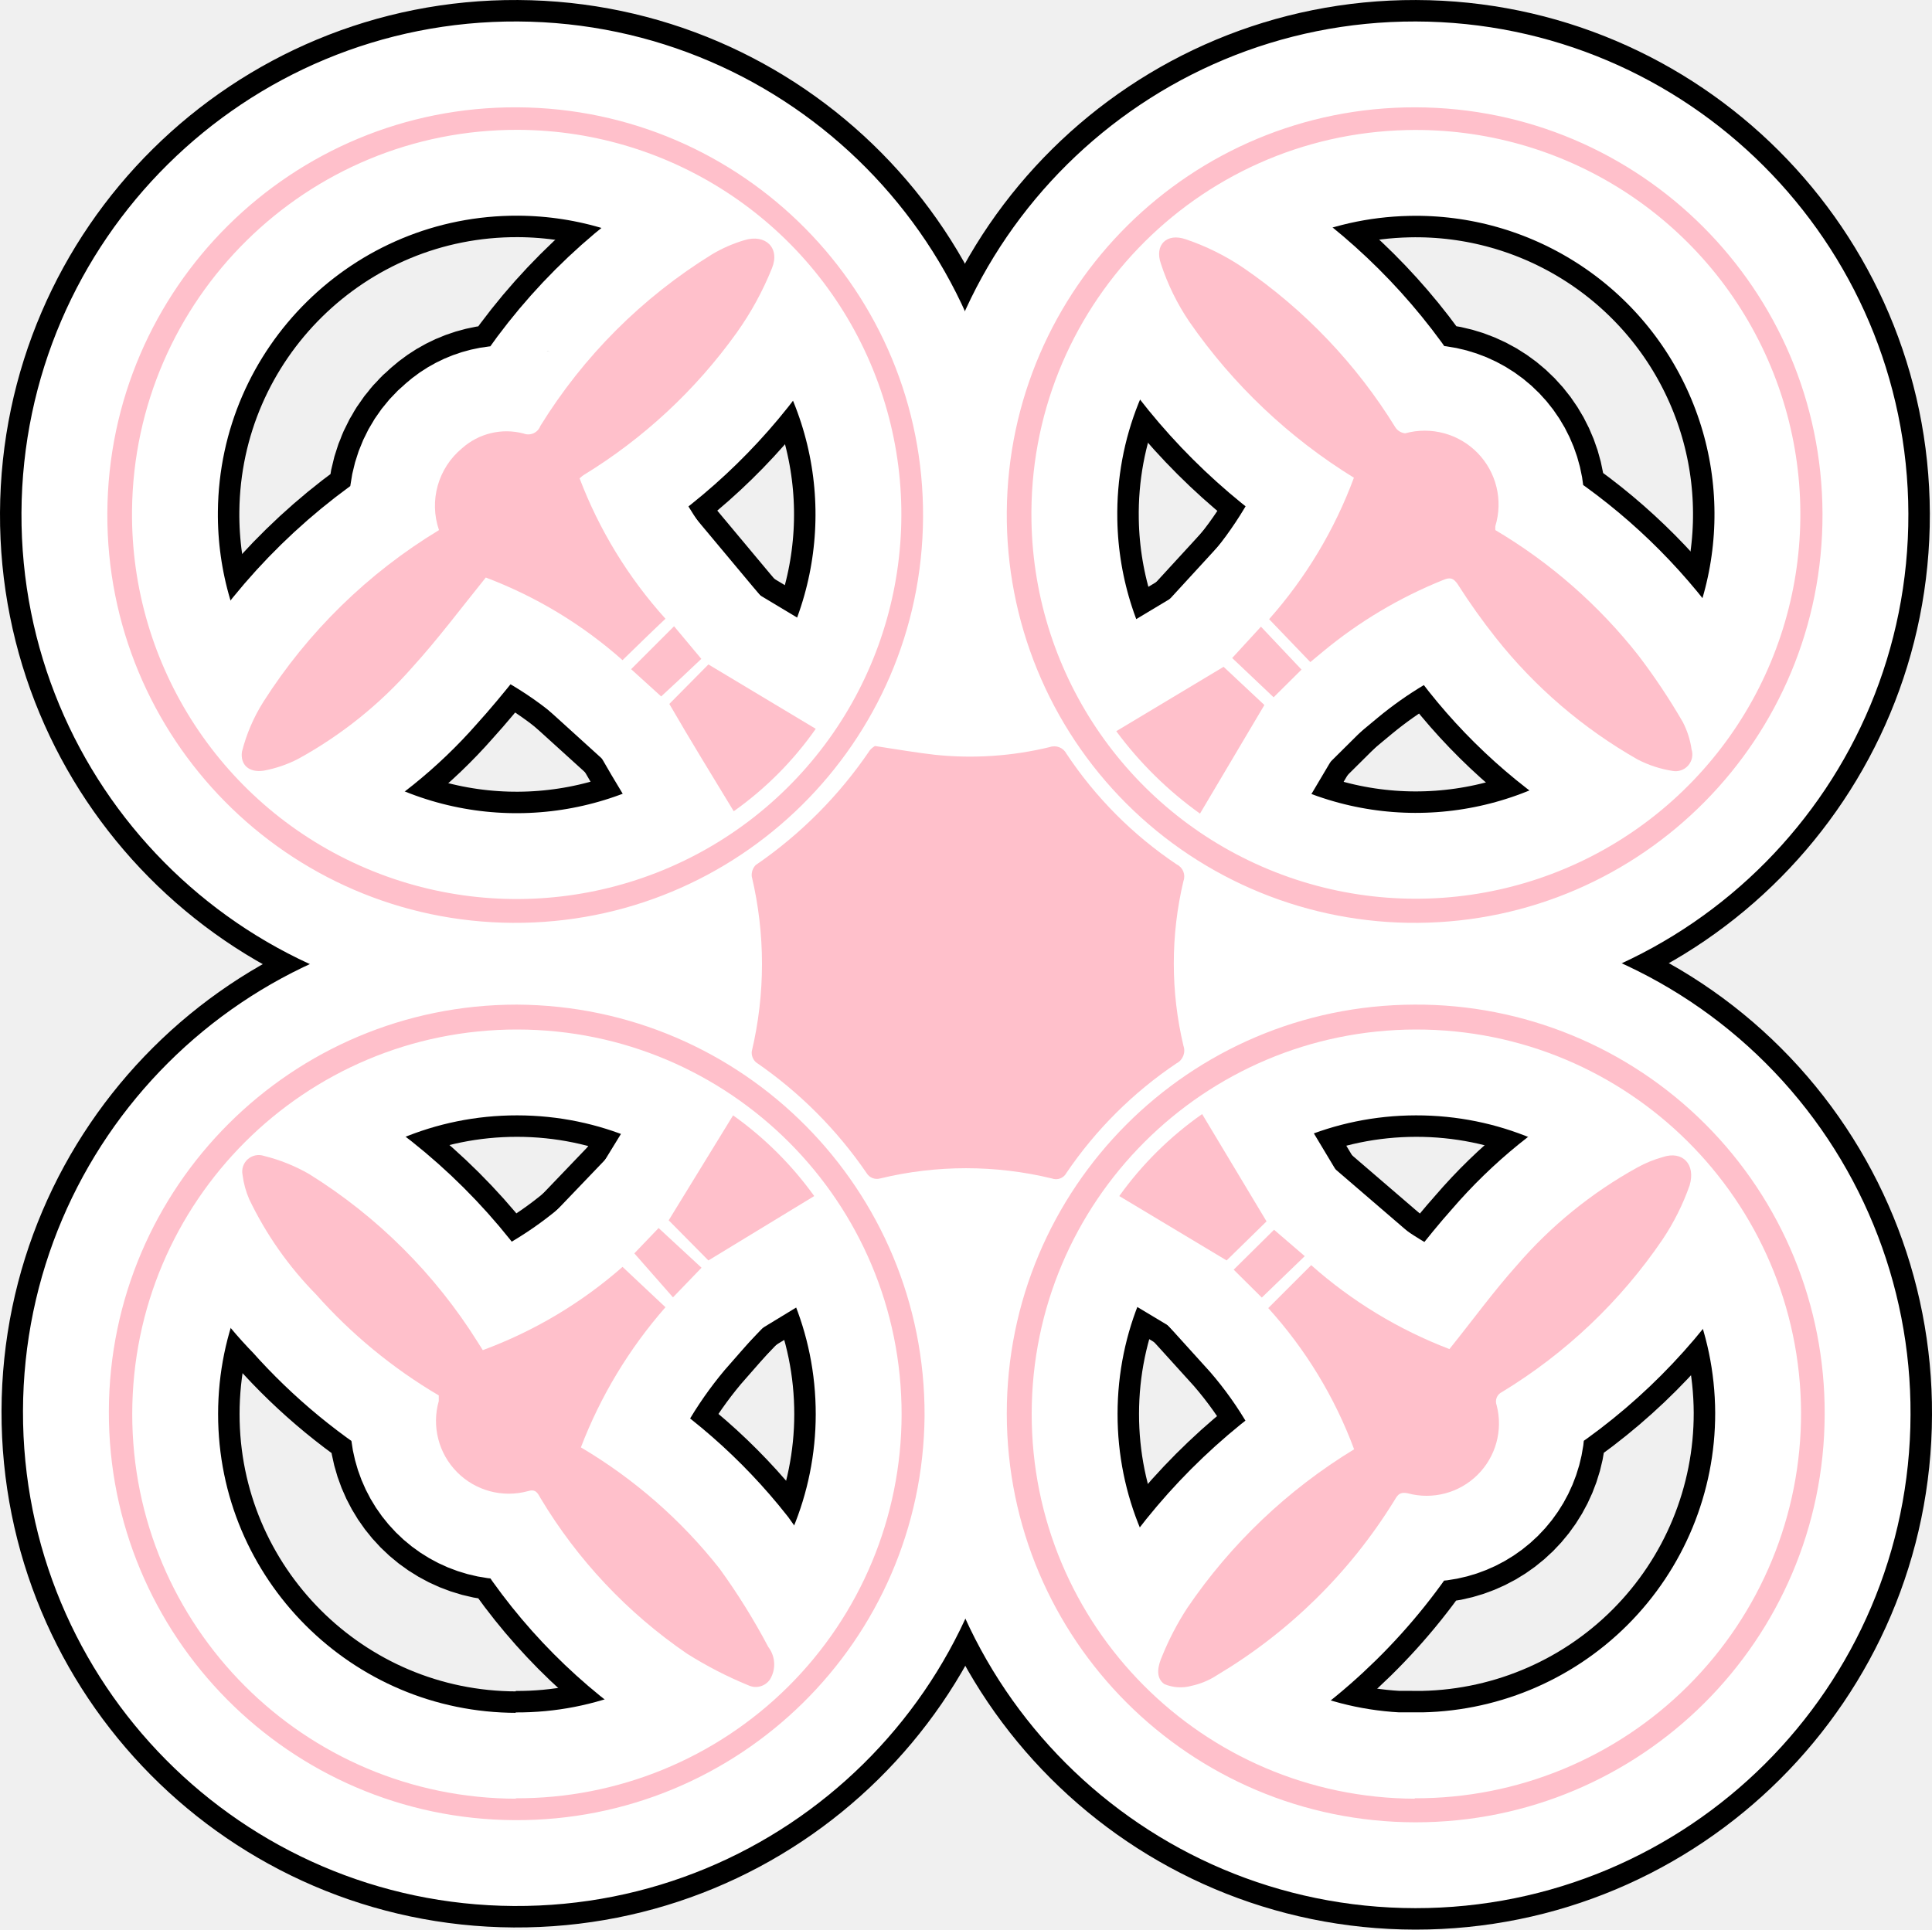
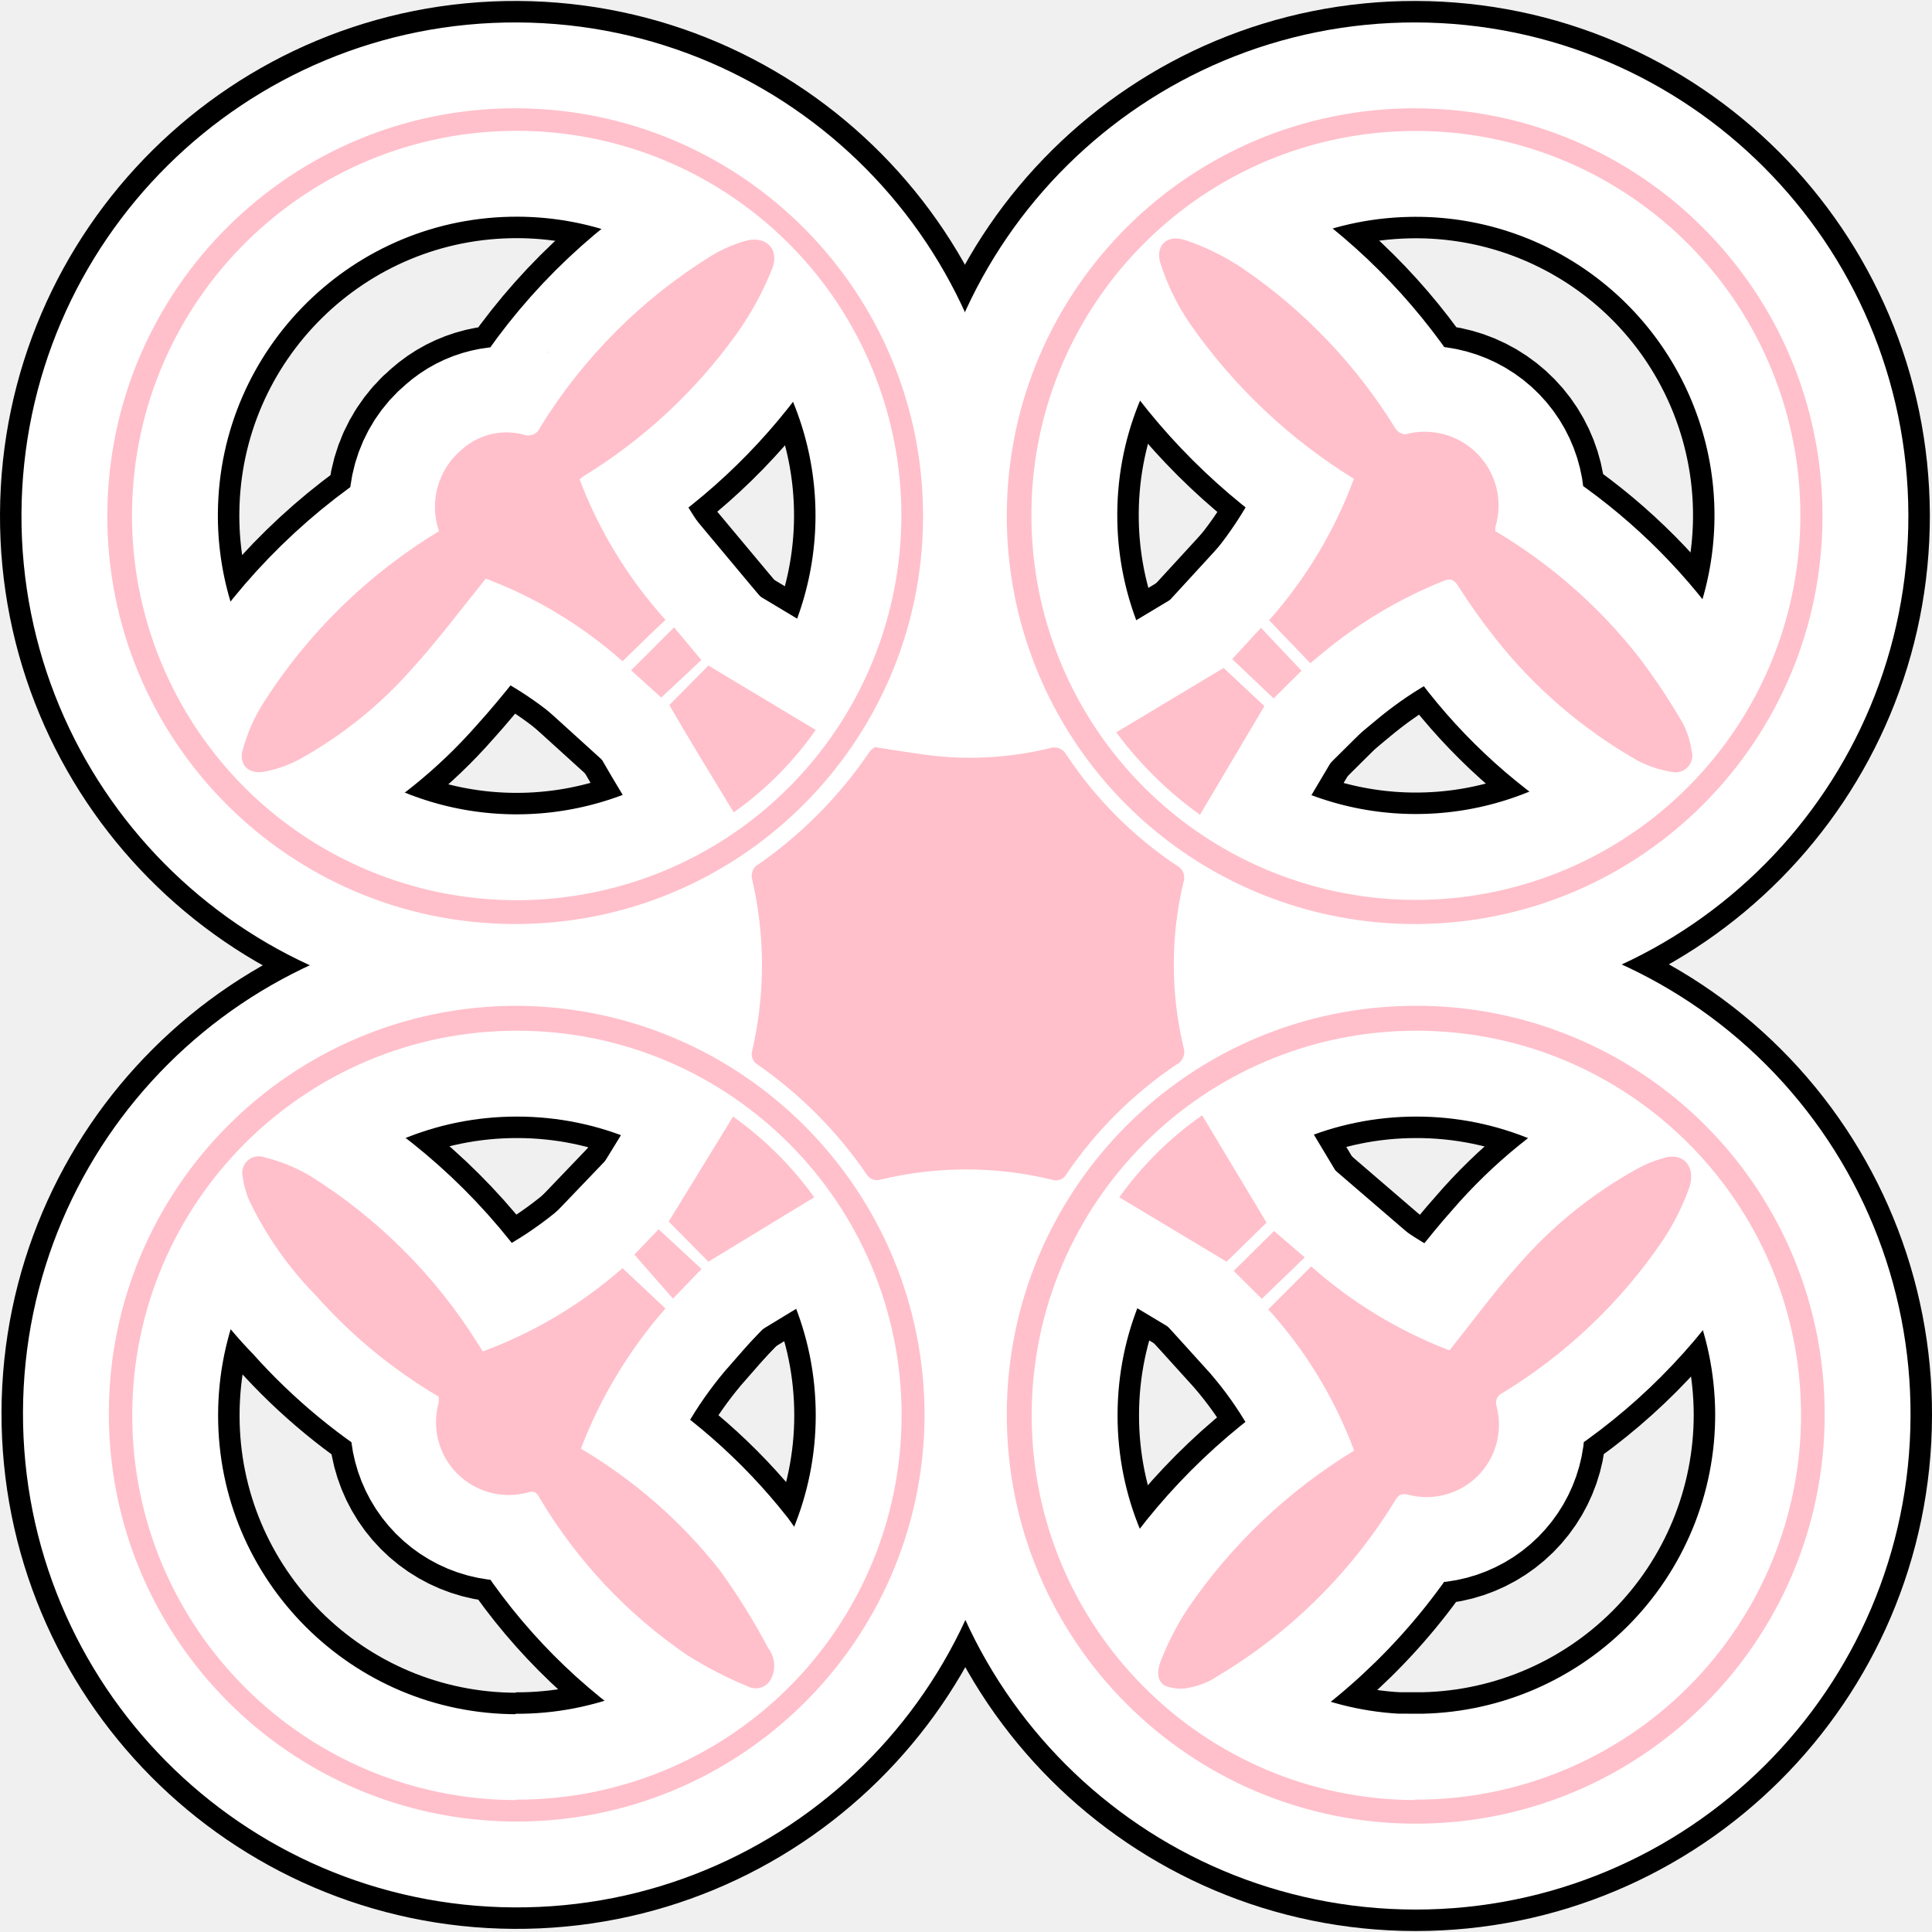
- <svg xmlns="http://www.w3.org/2000/svg" id="icon" viewBox="0 0 90 89.911" version="1.1" width="90" height="89.911">
+ <svg xmlns="http://www.w3.org/2000/svg" id="icon" viewBox="0 0 90 89.911" version="1.1" width="91" height="91">
  <defs id="defs51" />
  <path stroke="#000000" stroke-width="10" d="m 49.68,54.65 a 19,19 0 0 1 5.12,-5.1 0.67,0.67 0 0 0 0.33,-0.82 16.61,16.61 0 0 1 0,-7.68 0.62,0.62 0 0 0 -0.31,-0.77 18.57,18.57 0 0 1 -5.14,-5.16 0.64,0.64 0 0 0 -0.78,-0.31 15.73,15.73 0 0 1 -5.34,0.36 c -0.88,-0.1 -1.75,-0.25 -2.8,-0.41 a 0.89,0.89 0 0 0 -0.24,0.2 20.24,20.24 0 0 1 -5.32,5.35 0.67,0.67 0 0 0 -0.18,0.53 17.67,17.67 0 0 1 0,8.15 0.6,0.6 0 0 0 0.2,0.51 19.9,19.9 0 0 1 5.15,5.16 0.56,0.56 0 0 0 0.63,0.25 17,17 0 0 1 8,0 0.55,0.55 0 0 0 0.68,-0.26 z" id="path1" />
  <path stroke="#000000" stroke-width="10" d="m 23.88,43 a 19,19 0 1 0 -18.88,-19.09 19,19 0 0 0 18.88,19.09 z m 0.27,-36.95 A 17.92,17.92 0 1 1 6.15,23.79 17.92,17.92 0 0 1 24.15,6.05 Z" id="path2" />
  <path stroke="#000000" stroke-width="10" d="m 24.07,46.81 a 19,19 0 1 0 19,19.17 19.09,19.09 0 0 0 -19,-19.17 z m 0,37 a 17.92,17.92 0 1 1 17.93,-17.9 17.9,17.9 0 0 1 -18,17.88 z" id="path3" />
  <path stroke="#000000" stroke-width="10" d="m 66.06,43 a 19,19 0 1 0 -19.16,-19.15 19,19 0 0 0 19.16,19.15 z m -0.5,-36.94 a 17.91,17.91 0 1 1 -17.51,18.23 17.9,17.9 0 0 1 17.51,-18.23 z" id="path4" />
  <path stroke="#000000" stroke-width="10" d="m 65.9,46.81 a 19.05,19.05 0 1 0 19.1,19.1 19,19 0 0 0 -19.1,-19.1 z m 0,37 a 17.92,17.92 0 1 1 18,-18 17.93,17.93 0 0 1 -17.99,17.98 z" id="path5" />
  <path stroke="#000000" stroke-width="10" d="m 12.28,35.91 a 5.79,5.79 0 0 0 1.61,-0.55 19.66,19.66 0 0 0 5.32,-4.27 c 1.19,-1.31 2.25,-2.73 3.42,-4.18 a 20.52,20.52 0 0 1 6.37,3.85 c 0.69,-0.67 1.33,-1.3 2,-1.93 a 20.8,20.8 0 0 1 -4,-6.54 1.37,1.37 0 0 1 0.18,-0.15 24.46,24.46 0 0 0 7.14,-6.64 14.46,14.46 0 0 0 1.64,-3 c 0.39,-0.95 -0.3,-1.61 -1.28,-1.31 a 6.59,6.59 0 0 0 -1.51,0.66 24.56,24.56 0 0 0 -8,8 0.6,0.6 0 0 1 -0.78,0.35 3.11,3.11 0 0 0 -2.87,0.69 3.48,3.48 0 0 0 -1.07,3.81 25.1,25.1 0 0 0 -8.18,8 8.05,8.05 0 0 0 -1,2.33 c -0.08,0.61 0.33,0.98 1.01,0.88 z" id="path6" />
  <path stroke="#000000" stroke-width="10" d="m 31.18,32.8 c 1,1.73 2,3.35 3,5 a 15.87,15.87 0 0 0 3.82,-3.84 l -5,-3 z" id="path7" />
  <path stroke="#000000" stroke-width="10" d="m 31.4,29.18 -2,2 1.4,1.27 c 0.61,-0.56 1.27,-1.18 1.87,-1.75 z" id="path8" />
  <path stroke="#000000" stroke-width="10" d="m 33.52,73.09 a 23.4,23.4 0 0 0 -6.46,-5.65 21.63,21.63 0 0 1 3.94,-6.53 l -2,-1.88 a 20.75,20.75 0 0 1 -6.51,3.88 l -0.24,-0.38 a 24.6,24.6 0 0 0 -7.84,-7.82 8.11,8.11 0 0 0 -2.11,-0.85 0.77,0.77 0 0 0 -1,0.89 4.13,4.13 0 0 0 0.31,1.13 16.49,16.49 0 0 0 3.11,4.43 23.81,23.81 0 0 0 5.72,4.71 c 0,0.11 0,0.18 0,0.26 a 3.39,3.39 0 0 0 4.15,4.2 c 0.35,-0.11 0.45,0.07 0.58,0.31 a 23.26,23.26 0 0 0 6.83,7.26 18.52,18.52 0 0 0 2.87,1.48 0.8,0.8 0 0 0 1,-0.28 1.34,1.34 0 0 0 -0.08,-1.51 30.33,30.33 0 0 0 -2.27,-3.65 z" id="path9" />
  <path stroke="#000000" stroke-width="10" d="m 34.15,51.97 -3,4.89 1.85,1.87 4.93,-3 a 16.27,16.27 0 0 0 -3.78,-3.76 z" id="path10" />
  <path stroke="#000000" stroke-width="10" d="m 32.68,59.07 -2,-1.85 -1.13,1.18 1.8,2.05 z" id="path11" />
  <path stroke="#000000" stroke-width="10" d="m 55.41,15 a 25.78,25.78 0 0 0 7.66,7.26 20.85,20.85 0 0 1 -3.95,6.59 l 1.92,2 0.59,-0.49 a 21.1,21.1 0 0 1 5.61,-3.34 c 0.33,-0.14 0.48,-0.07 0.67,0.21 a 29.7,29.7 0 0 0 1.78,2.5 22.83,22.83 0 0 0 6.6,5.66 5.32,5.32 0 0 0 1.62,0.53 0.78,0.78 0 0 0 0.89,-1 4,4 0 0 0 -0.41,-1.28 29.63,29.63 0 0 0 -2.06,-3.09 24.1,24.1 0 0 0 -6.67,-5.85 1.08,1.08 0 0 1 0,-0.19 3.44,3.44 0 0 0 -4.2,-4.32 0.62,0.62 0 0 1 -0.46,-0.28 24.73,24.73 0 0 0 -7.08,-7.43 11.17,11.17 0 0 0 -2.68,-1.33 c -0.89,-0.31 -1.47,0.26 -1.16,1.14 a 10.78,10.78 0 0 0 1.33,2.71 z" id="path12" />
  <path stroke="#000000" stroke-width="10" d="m 55.9,37.91 3,-5.06 -1.9,-1.78 -5,3 a 17.53,17.53 0 0 0 3.9,3.84 z" id="path13" />
  <path stroke="#000000" stroke-width="10" d="m 57.4,30.66 1.93,1.83 1.3,-1.29 -1.89,-2 z" id="path14" />
  <path stroke="#000000" stroke-width="10" d="m 77.47,53.91 a 5.5,5.5 0 0 0 -1.2,0.49 20.44,20.44 0 0 0 -5.61,4.56 c -1.1,1.23 -2.07,2.57 -3.14,3.9 a 21,21 0 0 1 -6.44,-3.91 l -2,2 a 20.34,20.34 0 0 1 4,6.58 25.28,25.28 0 0 0 -7.77,7.39 13.24,13.24 0 0 0 -1.17,2.24 c -0.19,0.43 -0.34,1 0.1,1.31 a 1.94,1.94 0 0 0 1.27,0.08 3.55,3.55 0 0 0 1.19,-0.5 24.34,24.34 0 0 0 8.22,-8.08 c 0.16,-0.25 0.23,-0.48 0.66,-0.39 a 3.37,3.37 0 0 0 4.14,-4.1 0.49,0.49 0 0 1 0.25,-0.62 24.29,24.29 0 0 0 7.48,-7.11 11.21,11.21 0 0 0 1.26,-2.52 c 0.29,-0.98 -0.33,-1.62 -1.24,-1.32 z" id="path15" />
  <path stroke="#000000" stroke-width="10" d="m 59,56.91 -3,-5 a 16.1,16.1 0 0 0 -3.86,3.82 l 5,3 z" id="path16" />
  <path stroke="#000000" stroke-width="10" d="m 58.78,60.46 2,-1.93 -1.43,-1.23 -1.88,1.86 z" id="path17" />
  <path stroke="#ffffff" stroke-width="8" d="m 49.68,54.65 a 19,19 0 0 1 5.12,-5.1 0.67,0.67 0 0 0 0.33,-0.82 16.61,16.61 0 0 1 0,-7.68 0.62,0.62 0 0 0 -0.31,-0.77 18.57,18.57 0 0 1 -5.14,-5.16 0.64,0.64 0 0 0 -0.78,-0.31 15.73,15.73 0 0 1 -5.34,0.36 c -0.88,-0.1 -1.75,-0.25 -2.8,-0.41 a 0.89,0.89 0 0 0 -0.24,0.2 20.24,20.24 0 0 1 -5.32,5.35 0.67,0.67 0 0 0 -0.18,0.53 17.67,17.67 0 0 1 0,8.15 0.6,0.6 0 0 0 0.2,0.51 19.9,19.9 0 0 1 5.15,5.16 0.56,0.56 0 0 0 0.63,0.25 17,17 0 0 1 8,0 0.55,0.55 0 0 0 0.68,-0.26 z" id="path18" />
  <path stroke="#ffffff" stroke-width="8" d="m 23.88,43 a 19,19 0 1 0 -18.88,-19.09 19,19 0 0 0 18.88,19.09 z m 0.27,-36.95 A 17.92,17.92 0 1 1 6.15,23.79 17.92,17.92 0 0 1 24.15,6.05 Z" id="path19" />
  <path stroke="#ffffff" stroke-width="8" d="m 24.07,46.81 a 19,19 0 1 0 19,19.17 19.09,19.09 0 0 0 -19,-19.17 z m 0,37 a 17.92,17.92 0 1 1 17.93,-17.9 17.9,17.9 0 0 1 -18,17.88 z" id="path20" />
  <path stroke="#ffffff" stroke-width="8" d="m 66.06,43 a 19,19 0 1 0 -19.16,-19.15 19,19 0 0 0 19.16,19.15 z m -0.5,-36.94 a 17.91,17.91 0 1 1 -17.51,18.23 17.9,17.9 0 0 1 17.51,-18.23 z" id="path21" />
  <path stroke="#ffffff" stroke-width="8" d="m 65.9,46.81 a 19.05,19.05 0 1 0 19.1,19.1 19,19 0 0 0 -19.1,-19.1 z m 0,37 a 17.92,17.92 0 1 1 18,-18 17.93,17.93 0 0 1 -17.99,17.98 z" id="path22" />
  <path stroke="#ffffff" stroke-width="8" d="m 12.28,35.91 a 5.79,5.79 0 0 0 1.61,-0.55 19.66,19.66 0 0 0 5.32,-4.27 c 1.19,-1.31 2.25,-2.73 3.42,-4.18 a 20.52,20.52 0 0 1 6.37,3.85 c 0.69,-0.67 1.33,-1.3 2,-1.93 a 20.8,20.8 0 0 1 -4,-6.54 1.37,1.37 0 0 1 0.18,-0.15 24.46,24.46 0 0 0 7.14,-6.64 14.46,14.46 0 0 0 1.64,-3 c 0.39,-0.95 -0.3,-1.61 -1.28,-1.31 a 6.59,6.59 0 0 0 -1.51,0.66 24.56,24.56 0 0 0 -8,8 0.6,0.6 0 0 1 -0.78,0.35 3.11,3.11 0 0 0 -2.87,0.69 3.48,3.48 0 0 0 -1.07,3.81 25.1,25.1 0 0 0 -8.18,8 8.05,8.05 0 0 0 -1,2.33 c -0.08,0.61 0.33,0.98 1.01,0.88 z" id="path23" />
  <path stroke="#ffffff" stroke-width="8" d="m 31.18,32.8 c 1,1.73 2,3.35 3,5 a 15.87,15.87 0 0 0 3.82,-3.84 l -5,-3 z" id="path24" />
  <path stroke="#ffffff" stroke-width="8" d="m 31.4,29.18 -2,2 1.4,1.27 c 0.61,-0.56 1.27,-1.18 1.87,-1.75 z" id="path25" />
  <path stroke="#ffffff" stroke-width="8" d="m 33.52,73.09 a 23.4,23.4 0 0 0 -6.46,-5.65 21.63,21.63 0 0 1 3.94,-6.53 l -2,-1.88 a 20.75,20.75 0 0 1 -6.51,3.88 l -0.24,-0.38 a 24.6,24.6 0 0 0 -7.84,-7.82 8.11,8.11 0 0 0 -2.11,-0.85 0.77,0.77 0 0 0 -1,0.89 4.13,4.13 0 0 0 0.31,1.13 16.49,16.49 0 0 0 3.11,4.43 23.81,23.81 0 0 0 5.72,4.71 c 0,0.11 0,0.18 0,0.26 a 3.39,3.39 0 0 0 4.15,4.2 c 0.35,-0.11 0.45,0.07 0.58,0.31 a 23.26,23.26 0 0 0 6.83,7.26 18.52,18.52 0 0 0 2.87,1.48 0.8,0.8 0 0 0 1,-0.28 1.34,1.34 0 0 0 -0.08,-1.51 30.33,30.33 0 0 0 -2.27,-3.65 z" id="path26" />
  <path stroke="#ffffff" stroke-width="8" d="m 34.15,51.97 -3,4.89 1.85,1.87 4.93,-3 a 16.27,16.27 0 0 0 -3.78,-3.76 z" id="path27" />
  <path stroke="#ffffff" stroke-width="8" d="m 32.68,59.07 -2,-1.85 -1.13,1.18 1.8,2.05 z" id="path28" />
  <path stroke="#ffffff" stroke-width="8" d="m 55.41,15 a 25.78,25.78 0 0 0 7.66,7.26 20.85,20.85 0 0 1 -3.95,6.59 l 1.92,2 0.59,-0.49 a 21.1,21.1 0 0 1 5.61,-3.34 c 0.33,-0.14 0.48,-0.07 0.67,0.21 a 29.7,29.7 0 0 0 1.78,2.5 22.83,22.83 0 0 0 6.6,5.66 5.32,5.32 0 0 0 1.62,0.53 0.78,0.78 0 0 0 0.89,-1 4,4 0 0 0 -0.41,-1.28 29.63,29.63 0 0 0 -2.06,-3.09 24.1,24.1 0 0 0 -6.67,-5.85 1.08,1.08 0 0 1 0,-0.19 3.44,3.44 0 0 0 -4.2,-4.32 0.62,0.62 0 0 1 -0.46,-0.28 24.73,24.73 0 0 0 -7.08,-7.43 11.17,11.17 0 0 0 -2.68,-1.33 c -0.89,-0.31 -1.47,0.26 -1.16,1.14 a 10.78,10.78 0 0 0 1.33,2.71 z" id="path29" />
  <path stroke="#ffffff" stroke-width="8" d="m 55.9,37.91 3,-5.06 -1.9,-1.78 -5,3 a 17.53,17.53 0 0 0 3.9,3.84 z" id="path30" />
  <path stroke="#ffffff" stroke-width="8" d="m 57.4,30.66 1.93,1.83 1.3,-1.29 -1.89,-2 z" id="path31" />
  <path stroke="#ffffff" stroke-width="8" d="m 77.47,53.91 a 5.5,5.5 0 0 0 -1.2,0.49 20.44,20.44 0 0 0 -5.61,4.56 c -1.1,1.23 -2.07,2.57 -3.14,3.9 a 21,21 0 0 1 -6.44,-3.91 l -2,2 a 20.34,20.34 0 0 1 4,6.58 25.28,25.28 0 0 0 -7.77,7.39 13.24,13.24 0 0 0 -1.17,2.24 c -0.19,0.43 -0.34,1 0.1,1.31 a 1.94,1.94 0 0 0 1.27,0.08 3.55,3.55 0 0 0 1.19,-0.5 24.34,24.34 0 0 0 8.22,-8.08 c 0.16,-0.25 0.23,-0.48 0.66,-0.39 a 3.37,3.37 0 0 0 4.14,-4.1 0.49,0.49 0 0 1 0.25,-0.62 24.29,24.29 0 0 0 7.48,-7.11 11.21,11.21 0 0 0 1.26,-2.52 c 0.29,-0.98 -0.33,-1.62 -1.24,-1.32 z" id="path32" />
  <path stroke="#ffffff" stroke-width="8" d="m 59,56.91 -3,-5 a 16.1,16.1 0 0 0 -3.86,3.82 l 5,3 z" id="path33" />
  <path stroke="#ffffff" stroke-width="8" d="m 58.78,60.46 2,-1.93 -1.43,-1.23 -1.88,1.86 z" id="path34" />
  <path fill="#ffc0cb" d="m 49.68,54.65 a 19,19 0 0 1 5.12,-5.1 0.67,0.67 0 0 0 0.33,-0.82 16.61,16.61 0 0 1 0,-7.68 0.62,0.62 0 0 0 -0.31,-0.77 18.57,18.57 0 0 1 -5.14,-5.16 0.64,0.64 0 0 0 -0.78,-0.31 15.73,15.73 0 0 1 -5.34,0.36 c -0.88,-0.1 -1.75,-0.25 -2.8,-0.41 a 0.89,0.89 0 0 0 -0.24,0.2 20.24,20.24 0 0 1 -5.32,5.35 0.67,0.67 0 0 0 -0.18,0.53 17.67,17.67 0 0 1 0,8.15 0.6,0.6 0 0 0 0.2,0.51 19.9,19.9 0 0 1 5.15,5.16 0.56,0.56 0 0 0 0.63,0.25 17,17 0 0 1 8,0 0.55,0.55 0 0 0 0.68,-0.26 z" id="path35" />
  <path fill="#ffc0cb" d="m 23.88,43 a 19,19 0 1 0 -18.88,-19.09 19,19 0 0 0 18.88,19.09 z m 0.27,-36.95 A 17.92,17.92 0 1 1 6.15,23.79 17.92,17.92 0 0 1 24.15,6.05 Z" id="path36" />
  <path fill="#ffc0cb" d="m 24.07,46.81 a 19,19 0 1 0 19,19.17 19.09,19.09 0 0 0 -19,-19.17 z m 0,37 a 17.92,17.92 0 1 1 17.93,-17.9 17.9,17.9 0 0 1 -18,17.88 z" id="path37" />
  <path fill="#ffc0cb" d="m 66.06,43 a 19,19 0 1 0 -19.16,-19.15 19,19 0 0 0 19.16,19.15 z m -0.5,-36.94 a 17.91,17.91 0 1 1 -17.51,18.23 17.9,17.9 0 0 1 17.51,-18.23 z" id="path38" />
  <path fill="#ffc0cb" d="m 65.9,46.81 a 19.05,19.05 0 1 0 19.1,19.1 19,19 0 0 0 -19.1,-19.1 z m 0,37 a 17.92,17.92 0 1 1 18,-18 17.93,17.93 0 0 1 -17.99,17.98 z" id="path39" />
  <path fill="#ffc0cb" d="m 12.28,35.91 a 5.79,5.79 0 0 0 1.61,-0.55 19.66,19.66 0 0 0 5.32,-4.27 c 1.19,-1.31 2.25,-2.73 3.42,-4.18 a 20.52,20.52 0 0 1 6.37,3.85 c 0.69,-0.67 1.33,-1.3 2,-1.93 a 20.8,20.8 0 0 1 -4,-6.54 1.37,1.37 0 0 1 0.18,-0.15 24.46,24.46 0 0 0 7.14,-6.64 14.46,14.46 0 0 0 1.64,-3 c 0.39,-0.95 -0.3,-1.61 -1.28,-1.31 a 6.59,6.59 0 0 0 -1.51,0.66 24.56,24.56 0 0 0 -8,8 0.6,0.6 0 0 1 -0.78,0.35 3.11,3.11 0 0 0 -2.87,0.69 3.48,3.48 0 0 0 -1.07,3.81 25.1,25.1 0 0 0 -8.18,8 8.05,8.05 0 0 0 -1,2.33 c -0.08,0.61 0.33,0.98 1.01,0.88 z" id="path40" />
  <path fill="#ffc0cb" d="m 31.18,32.8 c 1,1.73 2,3.35 3,5 a 15.87,15.87 0 0 0 3.82,-3.84 l -5,-3 z" id="path41" />
  <path fill="#ffc0cb" d="m 31.4,29.18 -2,2 1.4,1.27 c 0.61,-0.56 1.27,-1.18 1.87,-1.75 z" id="path42" />
  <path fill="#ffc0cb" d="m 33.52,73.09 a 23.4,23.4 0 0 0 -6.46,-5.65 21.63,21.63 0 0 1 3.94,-6.53 l -2,-1.88 a 20.75,20.75 0 0 1 -6.51,3.88 l -0.24,-0.38 a 24.6,24.6 0 0 0 -7.84,-7.82 8.11,8.11 0 0 0 -2.11,-0.85 0.77,0.77 0 0 0 -1,0.89 4.13,4.13 0 0 0 0.31,1.13 16.49,16.49 0 0 0 3.11,4.43 23.81,23.81 0 0 0 5.72,4.71 c 0,0.11 0,0.18 0,0.26 a 3.39,3.39 0 0 0 4.15,4.2 c 0.35,-0.11 0.45,0.07 0.58,0.31 a 23.26,23.26 0 0 0 6.83,7.26 18.52,18.52 0 0 0 2.87,1.48 0.8,0.8 0 0 0 1,-0.28 1.34,1.34 0 0 0 -0.08,-1.51 30.33,30.33 0 0 0 -2.27,-3.65 z" id="path43" />
  <path fill="#ffc0cb" d="m 34.15,51.97 -3,4.89 1.85,1.87 4.93,-3 a 16.27,16.27 0 0 0 -3.78,-3.76 z" id="path44" />
  <path fill="#ffc0cb" d="m 32.68,59.07 -2,-1.85 -1.13,1.18 1.8,2.05 z" id="path45" />
  <path fill="#ffc0cb" d="m 55.41,15 a 25.78,25.78 0 0 0 7.66,7.26 20.85,20.85 0 0 1 -3.95,6.59 l 1.92,2 0.59,-0.49 a 21.1,21.1 0 0 1 5.61,-3.34 c 0.33,-0.14 0.48,-0.07 0.67,0.21 a 29.7,29.7 0 0 0 1.78,2.5 22.83,22.83 0 0 0 6.6,5.66 5.32,5.32 0 0 0 1.62,0.53 0.78,0.78 0 0 0 0.89,-1 4,4 0 0 0 -0.41,-1.28 29.63,29.63 0 0 0 -2.06,-3.09 24.1,24.1 0 0 0 -6.67,-5.85 1.08,1.08 0 0 1 0,-0.19 3.44,3.44 0 0 0 -4.2,-4.32 0.62,0.62 0 0 1 -0.46,-0.28 24.73,24.73 0 0 0 -7.08,-7.43 11.17,11.17 0 0 0 -2.68,-1.33 c -0.89,-0.31 -1.47,0.26 -1.16,1.14 a 10.78,10.78 0 0 0 1.33,2.71 z" id="path46" />
  <path fill="#ffc0cb" d="m 55.9,37.91 3,-5.06 -1.9,-1.78 -5,3 a 17.53,17.53 0 0 0 3.9,3.84 z" id="path47" />
  <path fill="#ffc0cb" d="m 57.4,30.66 1.93,1.83 1.3,-1.29 -1.89,-2 z" id="path48" />
  <path fill="#ffc0cb" d="m 77.47,53.91 a 5.5,5.5 0 0 0 -1.2,0.49 20.44,20.44 0 0 0 -5.61,4.56 c -1.1,1.23 -2.07,2.57 -3.14,3.9 a 21,21 0 0 1 -6.44,-3.91 l -2,2 a 20.34,20.34 0 0 1 4,6.58 25.28,25.28 0 0 0 -7.77,7.39 13.24,13.24 0 0 0 -1.17,2.24 c -0.19,0.43 -0.34,1 0.1,1.31 a 1.94,1.94 0 0 0 1.27,0.08 3.55,3.55 0 0 0 1.19,-0.5 24.34,24.34 0 0 0 8.22,-8.08 c 0.16,-0.25 0.23,-0.48 0.66,-0.39 a 3.37,3.37 0 0 0 4.14,-4.1 0.49,0.49 0 0 1 0.25,-0.62 24.29,24.29 0 0 0 7.48,-7.11 11.21,11.21 0 0 0 1.26,-2.52 c 0.29,-0.98 -0.33,-1.62 -1.24,-1.32 z" id="path49" />
  <path fill="#ffc0cb" d="m 59,56.91 -3,-5 a 16.1,16.1 0 0 0 -3.86,3.82 l 5,3 z" id="path50" />
  <path fill="#ffc0cb" d="m 58.78,60.46 2,-1.93 -1.43,-1.23 -1.88,1.86 z" id="path51" />
</svg>
